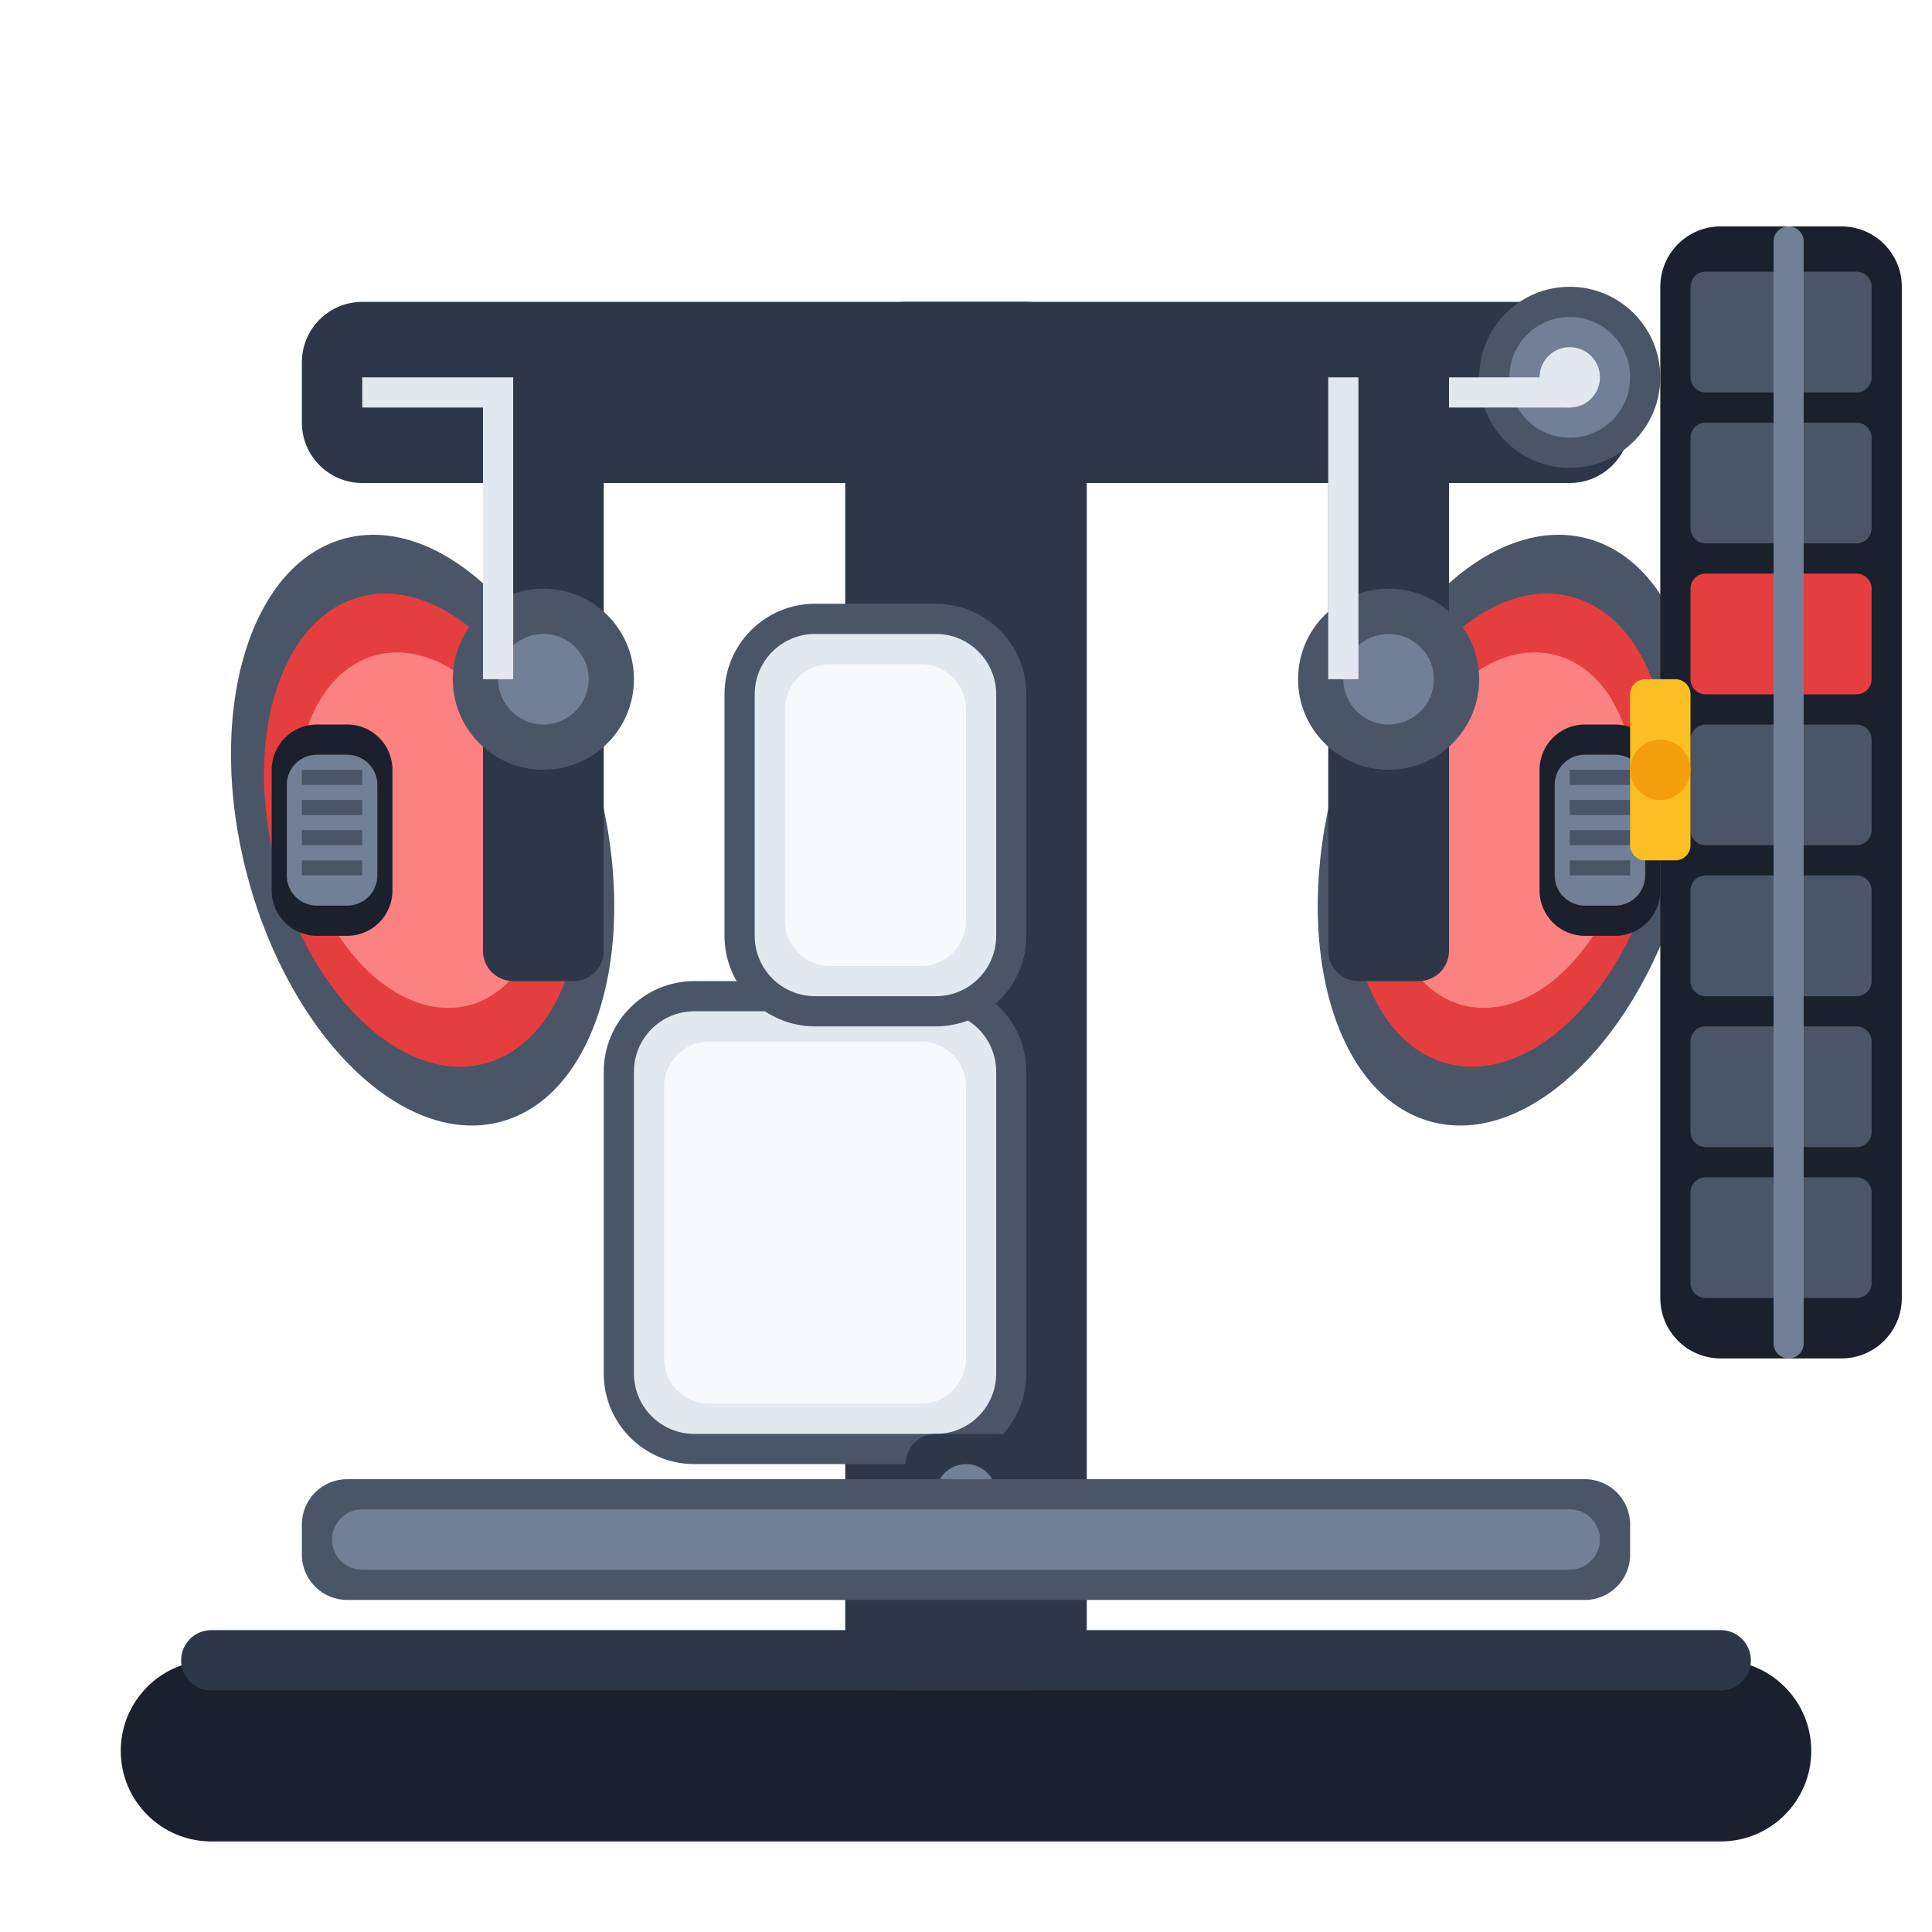
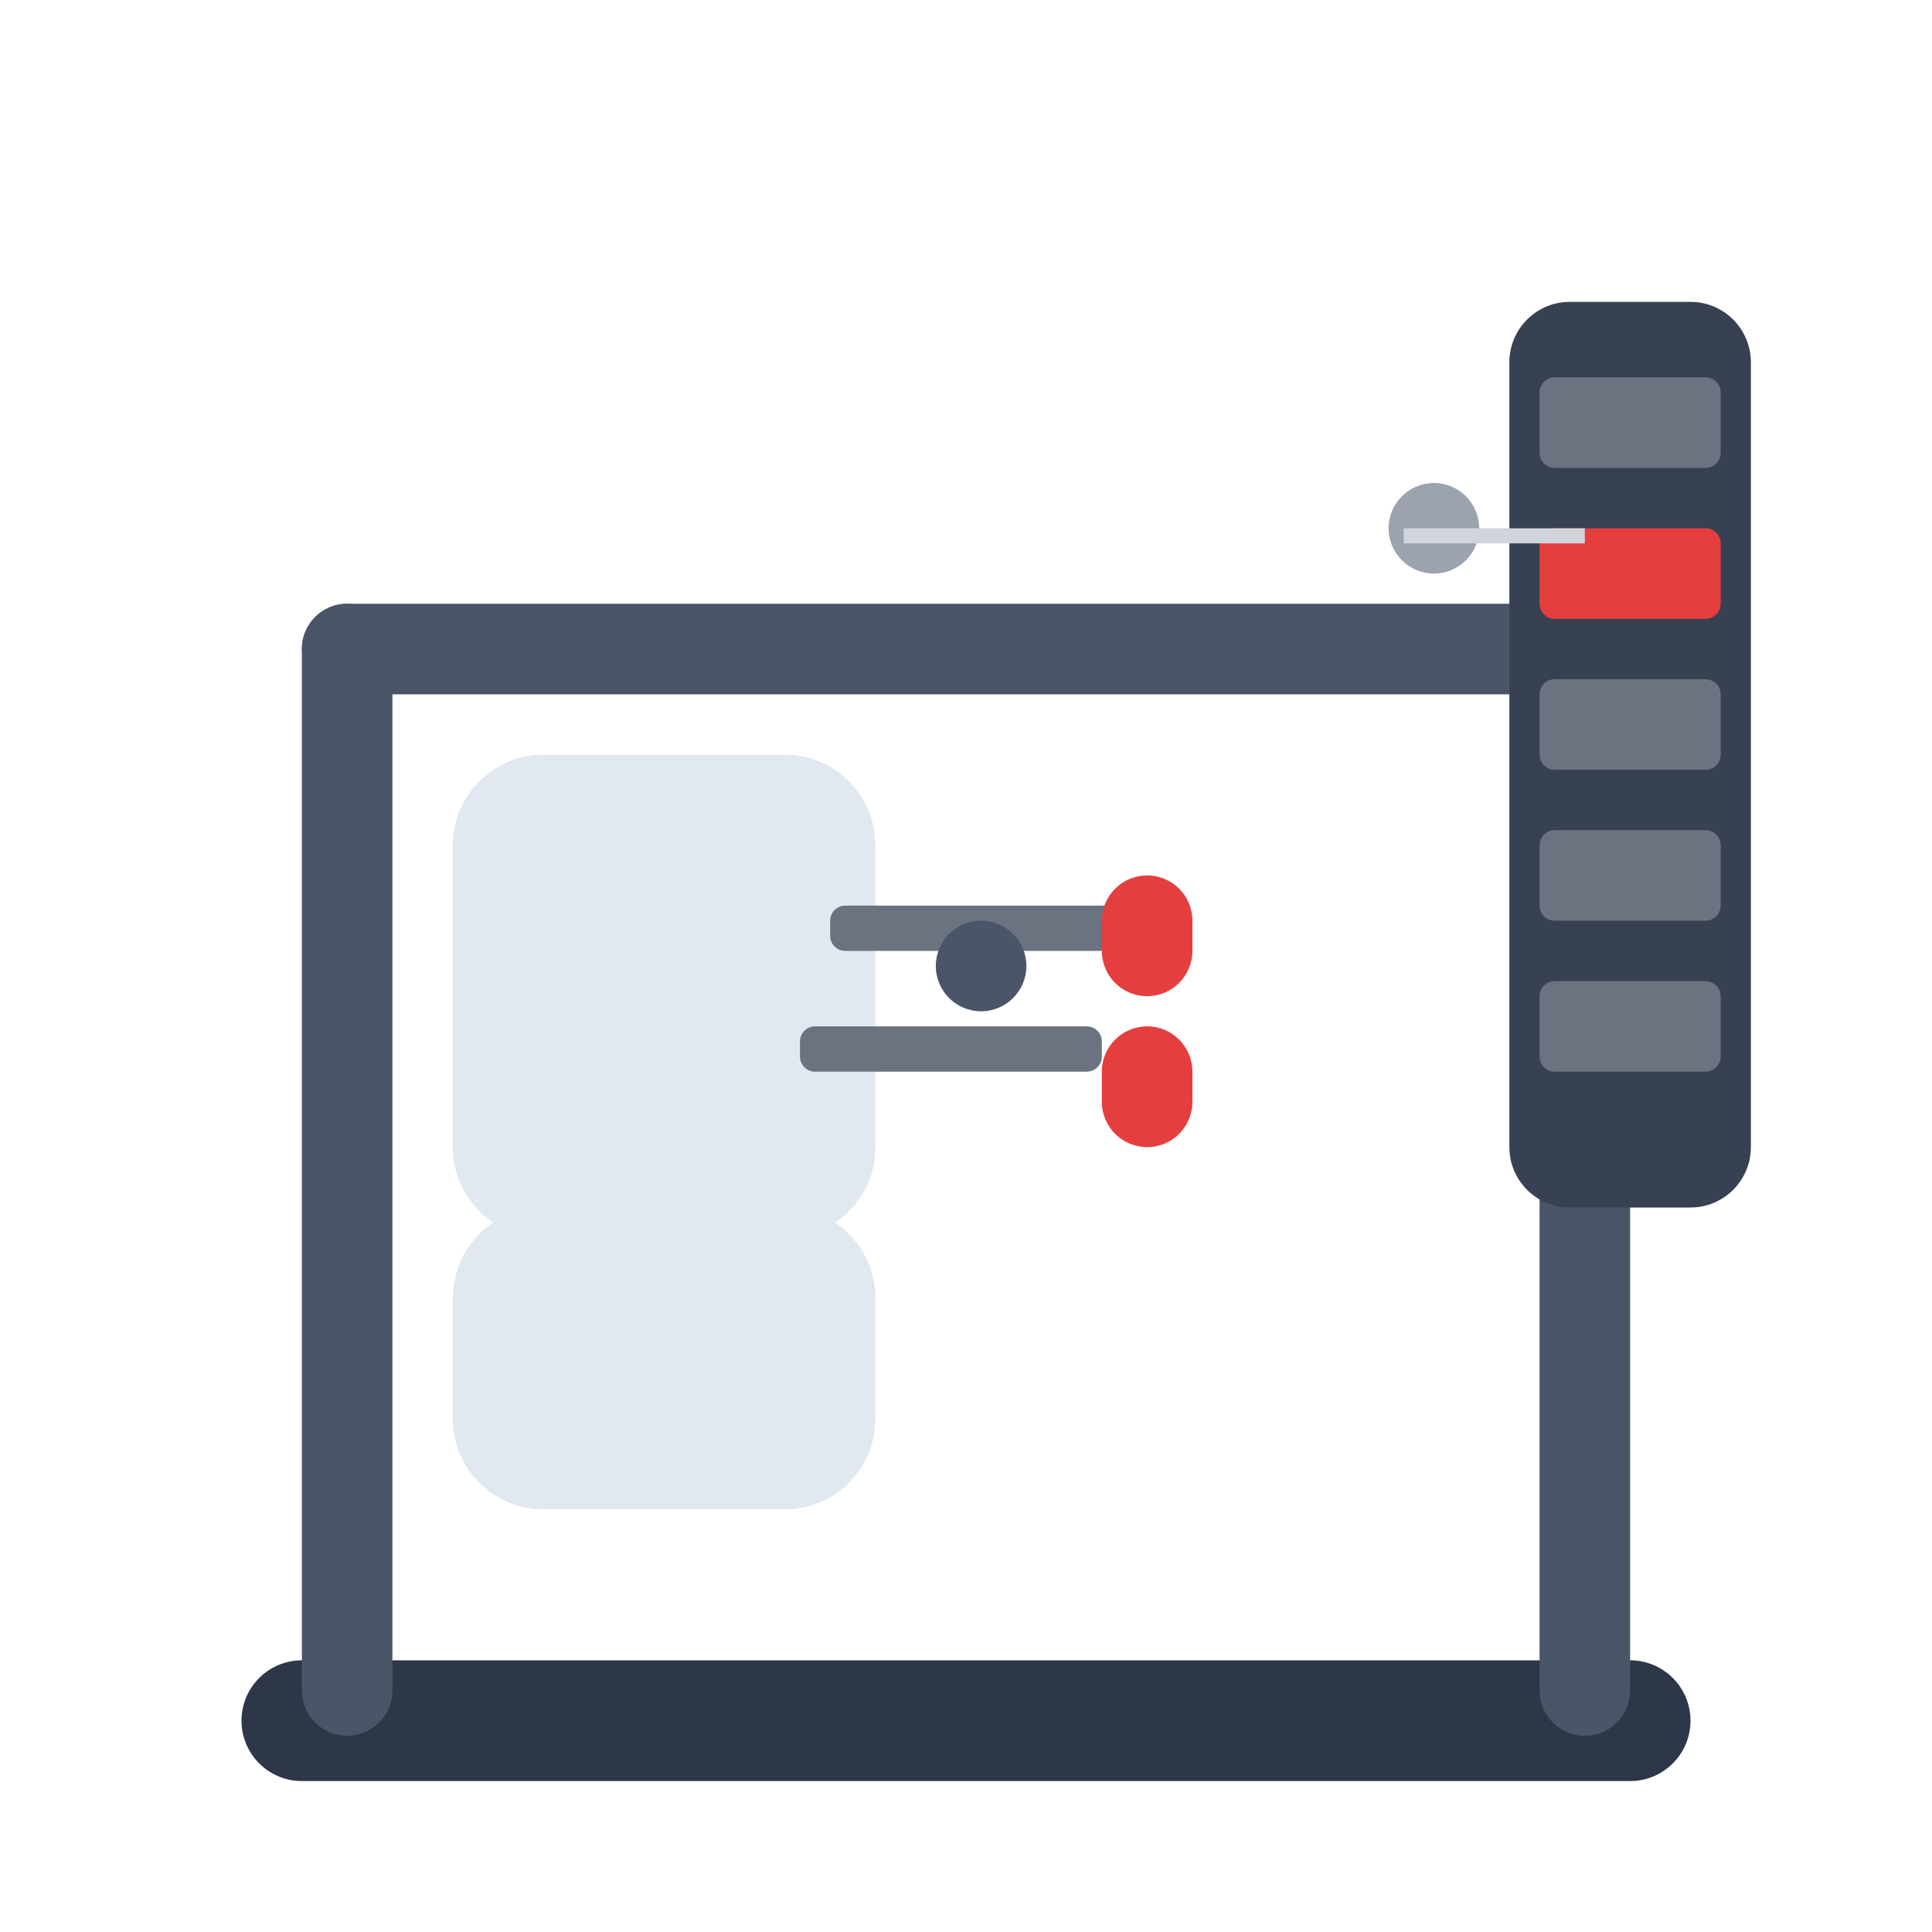
<svg xmlns="http://www.w3.org/2000/svg" width="128" height="128" viewBox="0 0 128 128">
-   <rect x="8" y="110" width="112" height="12" fill="#1a202c" rx="6" />
-   <rect x="12" y="108" width="104" height="4" fill="#2d3748" rx="2" />
-   <rect x="56" y="20" width="16" height="92" fill="#2d3748" rx="4" />
-   <rect x="20" y="20" width="88" height="12" fill="#2d3748" rx="4" />
-   <rect x="40" y="65" width="28" height="32" fill="#4a5568" rx="6" />
-   <rect x="42" y="67" width="24" height="28" fill="#e2e8f0" rx="4" />
-   <rect x="44" y="69" width="20" height="24" fill="#f7fafc" rx="3" />
-   <rect x="48" y="40" width="20" height="28" fill="#4a5568" rx="6" />
-   <rect x="50" y="42" width="16" height="24" fill="#e2e8f0" rx="4" />
-   <rect x="52" y="44" width="12" height="20" fill="#f7fafc" rx="3" />
-   <ellipse cx="28" cy="55" rx="12" ry="20" fill="#4a5568" transform="rotate(-15 28 55)" />
-   <ellipse cx="28" cy="55" rx="10" ry="16" fill="#e53e3e" transform="rotate(-15 28 55)" />
-   <ellipse cx="28" cy="55" rx="8" ry="12" fill="#fc8181" transform="rotate(-15 28 55)" />
-   <ellipse cx="100" cy="55" rx="12" ry="20" fill="#4a5568" transform="rotate(15 100 55)" />
-   <ellipse cx="100" cy="55" rx="10" ry="16" fill="#e53e3e" transform="rotate(15 100 55)" />
-   <ellipse cx="100" cy="55" rx="8" ry="12" fill="#fc8181" transform="rotate(15 100 55)" />
-   <rect x="32" y="30" width="8" height="35" fill="#2d3748" rx="2" />
-   <rect x="88" y="30" width="8" height="35" fill="#2d3748" rx="2" />
-   <circle cx="36" cy="45" r="6" fill="#4a5568" />
-   <circle cx="92" cy="45" r="6" fill="#4a5568" />
-   <circle cx="36" cy="45" r="3" fill="#718096" />
-   <circle cx="92" cy="45" r="3" fill="#718096" />
-   <rect x="18" y="48" width="8" height="14" fill="#1a202c" rx="3" />
-   <rect x="102" y="48" width="8" height="14" fill="#1a202c" rx="3" />
-   <rect x="19" y="50" width="6" height="10" fill="#718096" rx="2" />
-   <rect x="103" y="50" width="6" height="10" fill="#718096" rx="2" />
-   <rect x="20" y="51" width="4" height="1" fill="#4a5568" />
-   <rect x="20" y="53" width="4" height="1" fill="#4a5568" />
-   <rect x="20" y="55" width="4" height="1" fill="#4a5568" />
-   <rect x="20" y="57" width="4" height="1" fill="#4a5568" />
-   <rect x="104" y="51" width="4" height="1" fill="#4a5568" />
-   <rect x="104" y="53" width="4" height="1" fill="#4a5568" />
-   <rect x="104" y="55" width="4" height="1" fill="#4a5568" />
-   <rect x="104" y="57" width="4" height="1" fill="#4a5568" />
-   <rect x="110" y="15" width="16" height="75" fill="#1a202c" rx="4" />
-   <rect x="112" y="18" width="12" height="8" fill="#4a5568" rx="1" />
-   <rect x="112" y="28" width="12" height="8" fill="#4a5568" rx="1" />
-   <rect x="112" y="38" width="12" height="8" fill="#e53e3e" rx="1" />
-   <rect x="112" y="48" width="12" height="8" fill="#4a5568" rx="1" />
-   <rect x="112" y="58" width="12" height="8" fill="#4a5568" rx="1" />
-   <rect x="112" y="68" width="12" height="8" fill="#4a5568" rx="1" />
-   <rect x="112" y="78" width="12" height="8" fill="#4a5568" rx="1" />
-   <rect x="117.5" y="15" width="2" height="75" fill="#718096" rx="1" />
-   <circle cx="104" cy="25" r="6" fill="#4a5568" />
-   <circle cx="104" cy="25" r="4" fill="#718096" />
-   <circle cx="104" cy="25" r="2" fill="#e2e8f0" />
-   <rect x="96" y="25" width="8" height="2" fill="#e2e8f0" />
-   <rect x="88" y="25" width="2" height="20" fill="#e2e8f0" />
-   <rect x="32" y="25" width="2" height="20" fill="#e2e8f0" />
-   <rect x="24" y="25" width="8" height="2" fill="#e2e8f0" />
-   <rect x="108" y="45" width="4" height="12" fill="#fbbf24" rx="1" />
-   <circle cx="110" cy="51" r="2" fill="#f59e0b" />
-   <rect x="60" y="95" width="8" height="8" fill="#2d3748" rx="2" />
-   <circle cx="64" cy="99" r="2" fill="#718096" />
-   <rect x="20" y="98" width="88" height="8" fill="#4a5568" rx="3" />
-   <rect x="22" y="100" width="84" height="4" fill="#718096" rx="2" />
+   <rect x="16" y="110" width="96" height="8" fill="#2d3748" rx="4" />
+   <rect x="20" y="40" width="6" height="75" fill="#4a5568" rx="3" />
+   <rect x="102" y="40" width="6" height="75" fill="#4a5568" rx="3" />
+   <rect x="20" y="40" width="88" height="6" fill="#4a5568" rx="3" />
+   <rect x="30" y="80" width="28" height="20" fill="#e2e8f0" rx="6" />
+   <rect x="30" y="50" width="28" height="32" fill="#e2e8f0" rx="6" />
+   <rect x="55" y="60" width="20" height="3" fill="#6b7280" rx="1" />
+   <rect x="53" y="68" width="20" height="3" fill="#6b7280" rx="1" />
+   <circle cx="65" cy="64" r="3" fill="#4a5568" />
+   <rect x="73" y="58" width="6" height="8" fill="#e53e3e" rx="3" />
+   <rect x="73" y="68" width="6" height="8" fill="#e53e3e" rx="3" />
+   <rect x="100" y="20" width="16" height="60" fill="#374151" rx="4" />
+   <rect x="102" y="25" width="12" height="6" fill="#6b7280" rx="1" />
+   <rect x="102" y="35" width="12" height="6" fill="#e53e3e" rx="1" />
+   <rect x="102" y="45" width="12" height="6" fill="#6b7280" rx="1" />
+   <rect x="102" y="55" width="12" height="6" fill="#6b7280" rx="1" />
+   <rect x="102" y="65" width="12" height="6" fill="#6b7280" rx="1" />
+   <circle cx="95" cy="35" r="3" fill="#9ca3af" />
+   <rect x="93" y="35" width="12" height="1" fill="#d1d5db" />
</svg>
